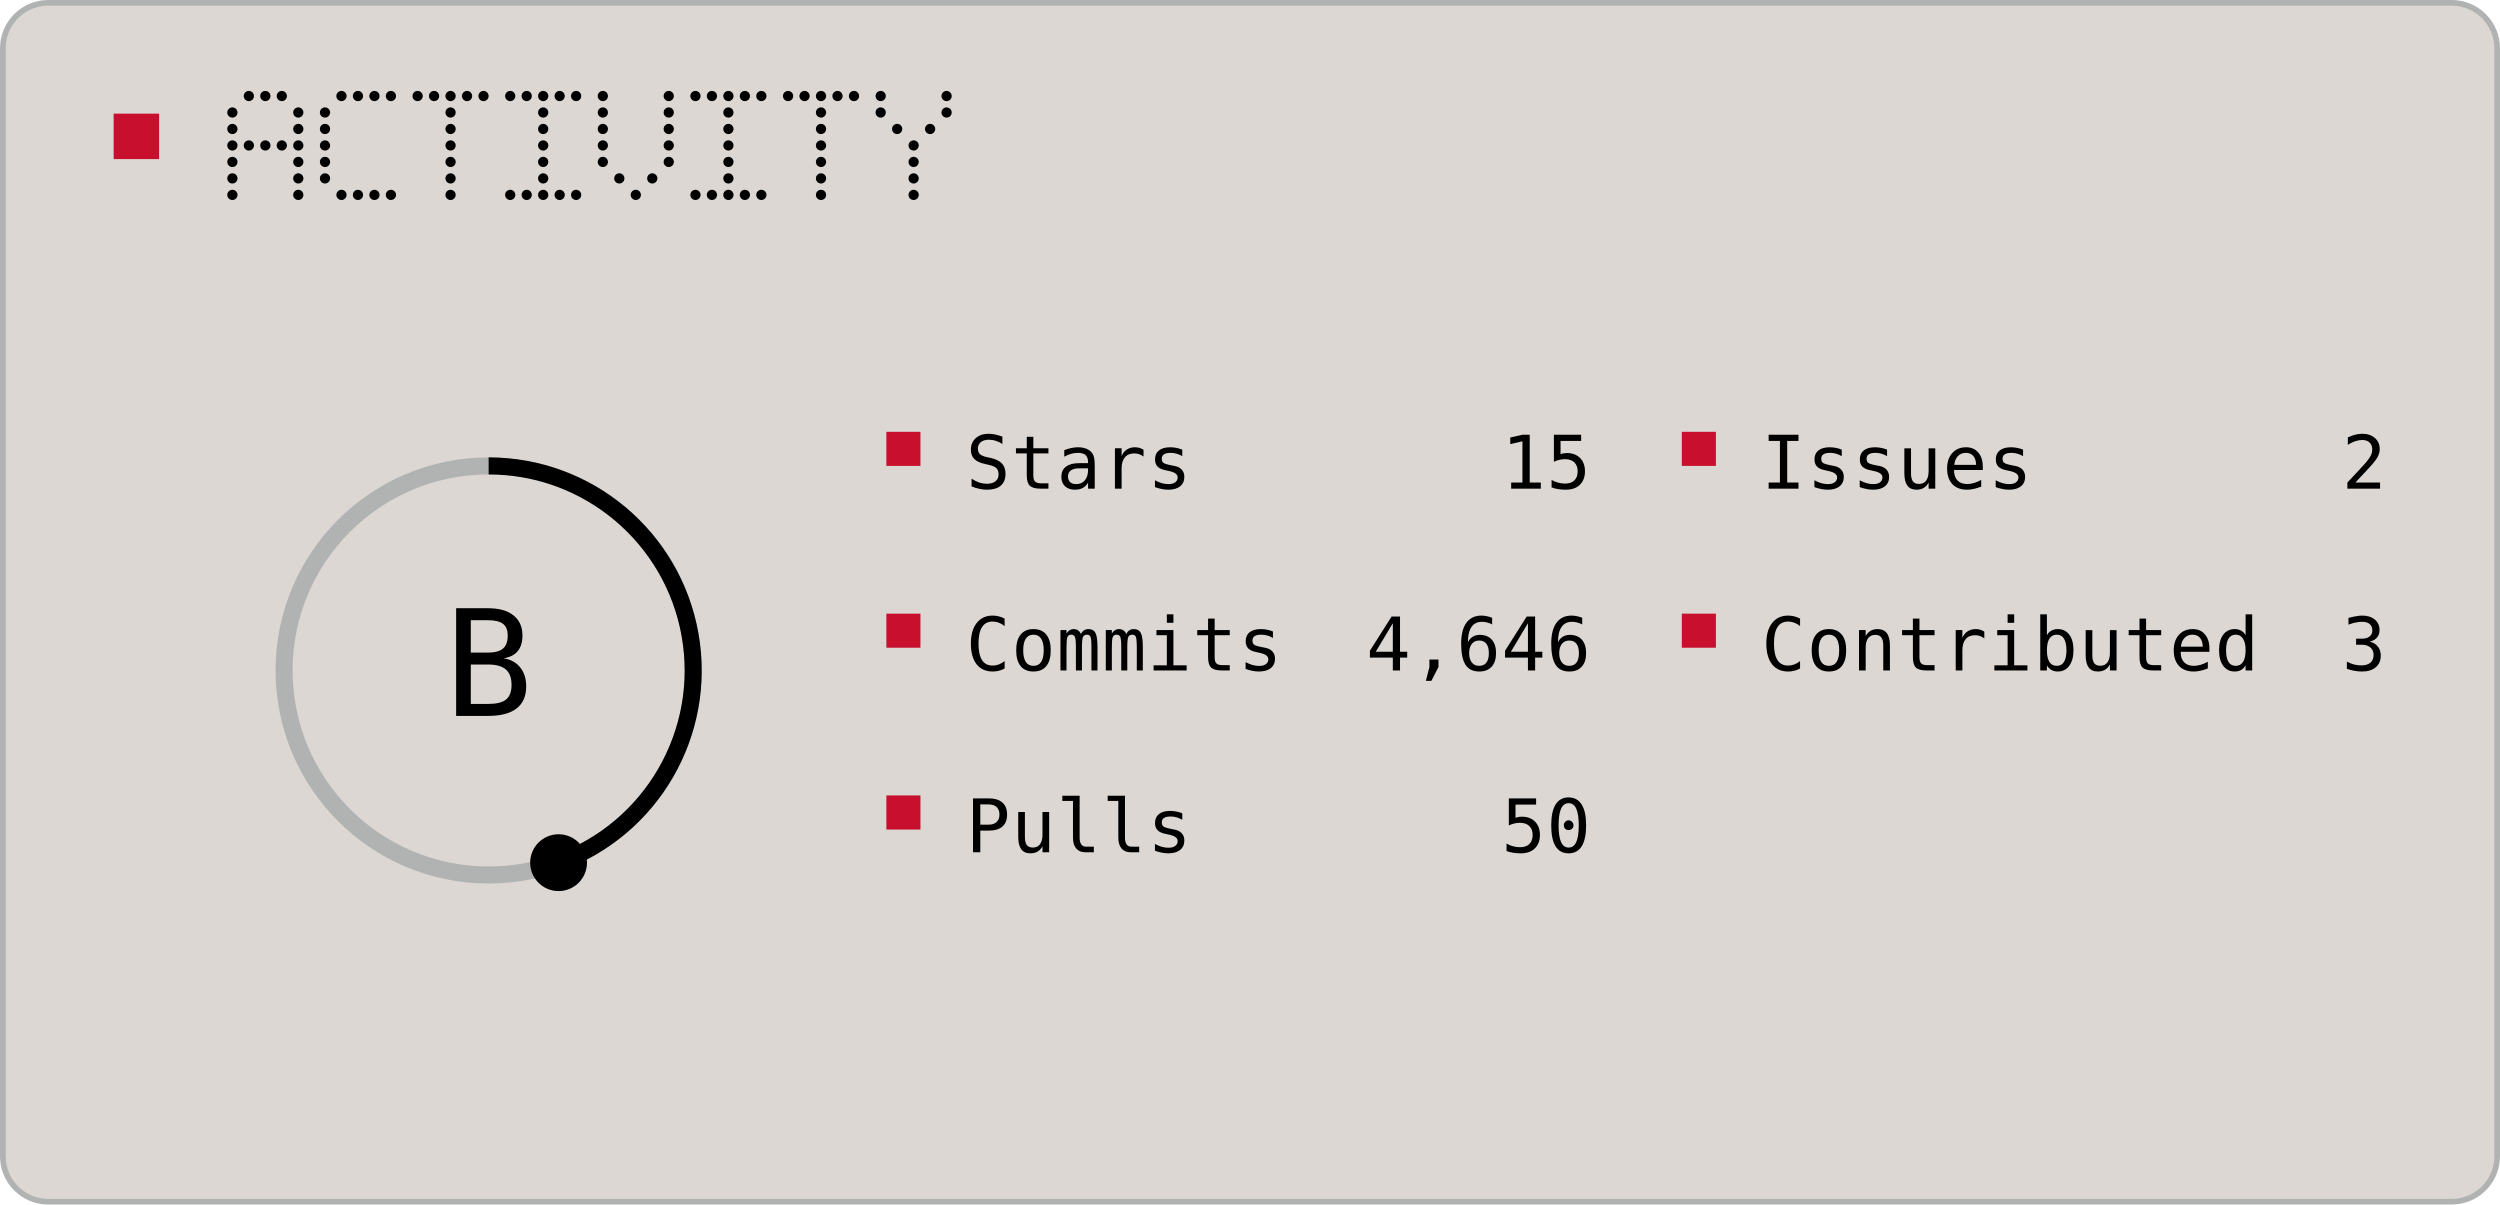
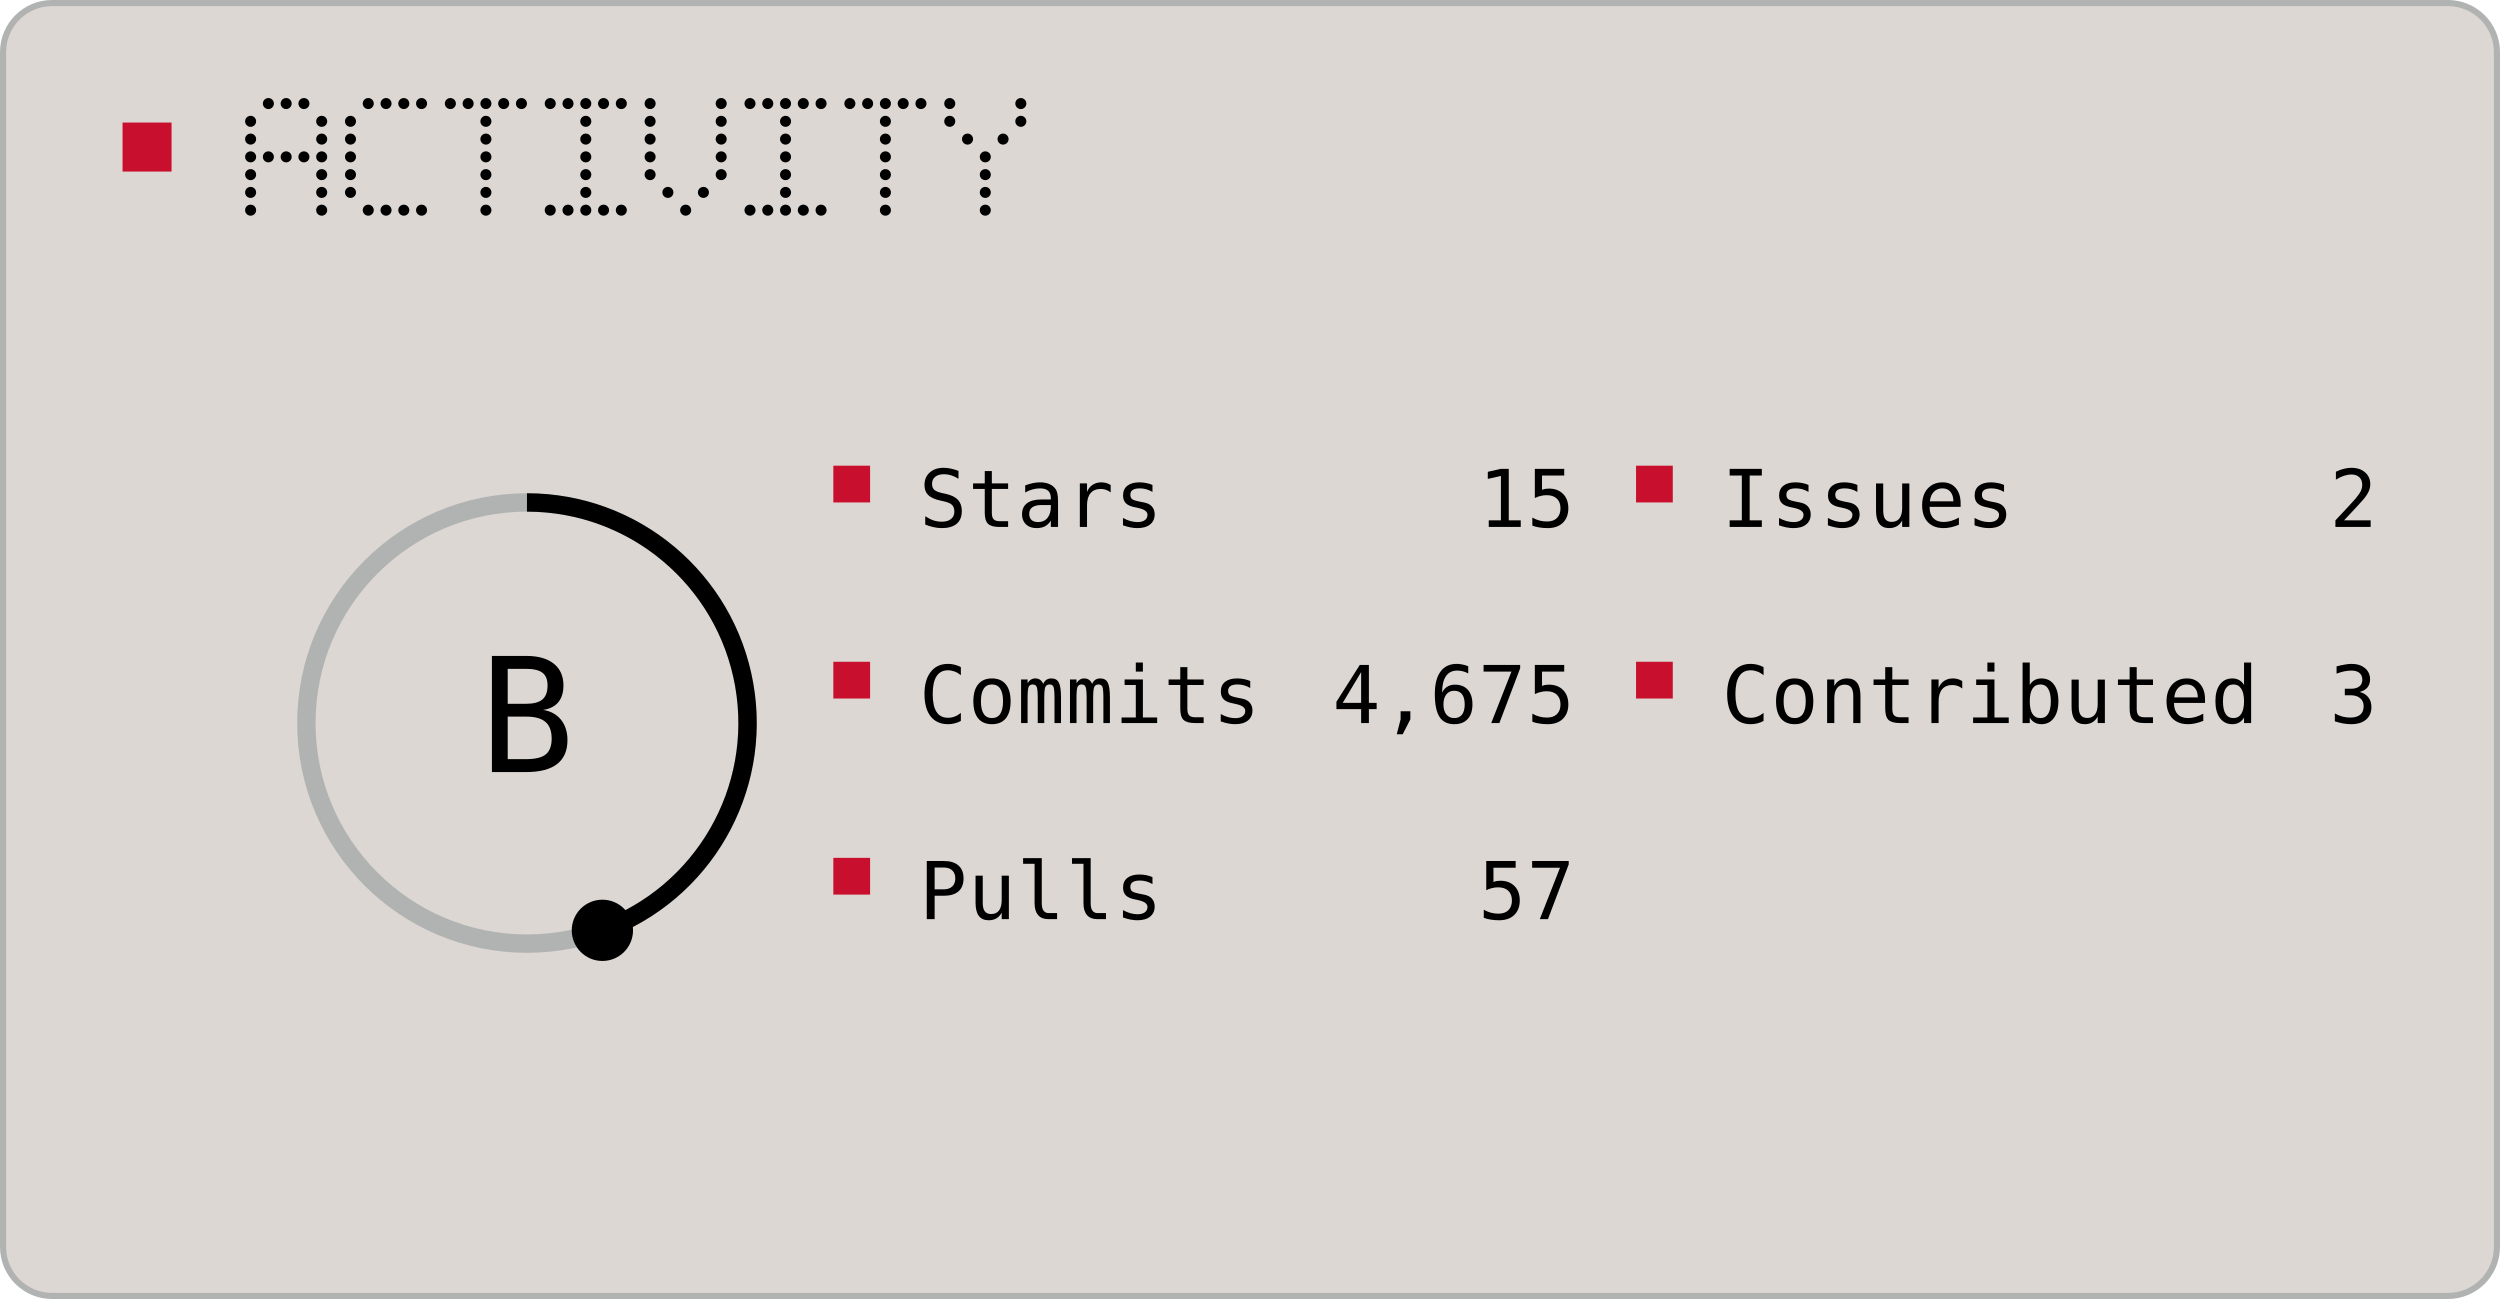
- <svg xmlns="http://www.w3.org/2000/svg" width="440" height="212" viewBox="0 0 440 212" role="img">
-   <rect x="0.5" y="0.5" width="439" height="211" rx="8" fill="#DCD7D2" stroke="#B1B3B3" />
+ <svg xmlns="http://www.w3.org/2000/svg" width="408" height="212" viewBox="0 0 408 212" role="img">
+   <rect x="0.5" y="0.5" width="407" height="211" rx="8" fill="#DCD7D2" stroke="#B1B3B3" />
  <rect x="20" y="20" width="8" height="8" fill="#C8102E" />
  <circle cx="43.8" cy="16.9" r="0.90" fill="#000000" />
  <circle cx="46.7" cy="16.9" r="0.90" fill="#000000" />
  <circle cx="49.6" cy="16.9" r="0.90" fill="#000000" />
  <circle cx="40.9" cy="19.8" r="0.90" fill="#000000" />
  <circle cx="52.5" cy="19.8" r="0.90" fill="#000000" />
  <circle cx="40.9" cy="22.7" r="0.90" fill="#000000" />
  <circle cx="52.5" cy="22.7" r="0.90" fill="#000000" />
  <circle cx="40.9" cy="25.6" r="0.90" fill="#000000" />
  <circle cx="43.8" cy="25.6" r="0.90" fill="#000000" />
  <circle cx="46.7" cy="25.6" r="0.90" fill="#000000" />
  <circle cx="49.6" cy="25.6" r="0.90" fill="#000000" />
  <circle cx="52.5" cy="25.6" r="0.90" fill="#000000" />
  <circle cx="40.9" cy="28.5" r="0.90" fill="#000000" />
  <circle cx="52.5" cy="28.5" r="0.90" fill="#000000" />
  <circle cx="40.9" cy="31.4" r="0.90" fill="#000000" />
  <circle cx="52.5" cy="31.4" r="0.90" fill="#000000" />
  <circle cx="40.9" cy="34.3" r="0.90" fill="#000000" />
  <circle cx="52.5" cy="34.3" r="0.90" fill="#000000" />
  <circle cx="60.1" cy="16.9" r="0.90" fill="#000000" />
  <circle cx="63.0" cy="16.9" r="0.90" fill="#000000" />
  <circle cx="65.9" cy="16.9" r="0.90" fill="#000000" />
  <circle cx="68.8" cy="16.9" r="0.90" fill="#000000" />
  <circle cx="57.2" cy="19.8" r="0.90" fill="#000000" />
  <circle cx="57.2" cy="22.7" r="0.90" fill="#000000" />
  <circle cx="57.2" cy="25.6" r="0.90" fill="#000000" />
  <circle cx="57.2" cy="28.5" r="0.90" fill="#000000" />
  <circle cx="57.2" cy="31.4" r="0.90" fill="#000000" />
  <circle cx="60.1" cy="34.3" r="0.90" fill="#000000" />
  <circle cx="63.0" cy="34.3" r="0.90" fill="#000000" />
  <circle cx="65.9" cy="34.3" r="0.90" fill="#000000" />
  <circle cx="68.8" cy="34.3" r="0.90" fill="#000000" />
  <circle cx="73.5" cy="16.9" r="0.90" fill="#000000" />
  <circle cx="76.4" cy="16.9" r="0.90" fill="#000000" />
  <circle cx="79.3" cy="16.9" r="0.90" fill="#000000" />
  <circle cx="82.2" cy="16.9" r="0.90" fill="#000000" />
  <circle cx="85.1" cy="16.9" r="0.90" fill="#000000" />
  <circle cx="79.3" cy="19.8" r="0.90" fill="#000000" />
  <circle cx="79.3" cy="22.7" r="0.90" fill="#000000" />
  <circle cx="79.3" cy="25.6" r="0.90" fill="#000000" />
  <circle cx="79.3" cy="28.5" r="0.90" fill="#000000" />
  <circle cx="79.3" cy="31.4" r="0.90" fill="#000000" />
  <circle cx="79.3" cy="34.3" r="0.90" fill="#000000" />
  <circle cx="89.8" cy="16.9" r="0.90" fill="#000000" />
  <circle cx="92.7" cy="16.9" r="0.90" fill="#000000" />
  <circle cx="95.6" cy="16.9" r="0.90" fill="#000000" />
  <circle cx="98.5" cy="16.9" r="0.90" fill="#000000" />
  <circle cx="101.4" cy="16.9" r="0.90" fill="#000000" />
  <circle cx="95.6" cy="19.8" r="0.90" fill="#000000" />
  <circle cx="95.6" cy="22.7" r="0.90" fill="#000000" />
  <circle cx="95.6" cy="25.6" r="0.90" fill="#000000" />
  <circle cx="95.6" cy="28.5" r="0.90" fill="#000000" />
  <circle cx="95.6" cy="31.4" r="0.90" fill="#000000" />
  <circle cx="89.8" cy="34.3" r="0.90" fill="#000000" />
  <circle cx="92.7" cy="34.3" r="0.90" fill="#000000" />
  <circle cx="95.6" cy="34.3" r="0.90" fill="#000000" />
  <circle cx="98.5" cy="34.3" r="0.90" fill="#000000" />
  <circle cx="101.4" cy="34.3" r="0.90" fill="#000000" />
  <circle cx="106.1" cy="16.9" r="0.90" fill="#000000" />
  <circle cx="117.7" cy="16.9" r="0.90" fill="#000000" />
  <circle cx="106.1" cy="19.8" r="0.90" fill="#000000" />
  <circle cx="117.7" cy="19.8" r="0.90" fill="#000000" />
  <circle cx="106.1" cy="22.7" r="0.90" fill="#000000" />
  <circle cx="117.7" cy="22.7" r="0.90" fill="#000000" />
  <circle cx="106.1" cy="25.6" r="0.90" fill="#000000" />
  <circle cx="117.7" cy="25.6" r="0.90" fill="#000000" />
  <circle cx="106.1" cy="28.5" r="0.90" fill="#000000" />
  <circle cx="117.7" cy="28.5" r="0.90" fill="#000000" />
  <circle cx="109.0" cy="31.4" r="0.90" fill="#000000" />
  <circle cx="114.8" cy="31.4" r="0.90" fill="#000000" />
  <circle cx="111.9" cy="34.3" r="0.90" fill="#000000" />
  <circle cx="122.4" cy="16.9" r="0.90" fill="#000000" />
  <circle cx="125.3" cy="16.9" r="0.90" fill="#000000" />
  <circle cx="128.2" cy="16.9" r="0.90" fill="#000000" />
  <circle cx="131.1" cy="16.9" r="0.90" fill="#000000" />
  <circle cx="134.0" cy="16.9" r="0.90" fill="#000000" />
  <circle cx="128.2" cy="19.8" r="0.90" fill="#000000" />
  <circle cx="128.2" cy="22.7" r="0.90" fill="#000000" />
  <circle cx="128.2" cy="25.6" r="0.90" fill="#000000" />
  <circle cx="128.2" cy="28.5" r="0.90" fill="#000000" />
  <circle cx="128.2" cy="31.4" r="0.90" fill="#000000" />
  <circle cx="122.4" cy="34.3" r="0.90" fill="#000000" />
  <circle cx="125.3" cy="34.3" r="0.90" fill="#000000" />
  <circle cx="128.2" cy="34.3" r="0.90" fill="#000000" />
  <circle cx="131.1" cy="34.3" r="0.90" fill="#000000" />
  <circle cx="134.0" cy="34.3" r="0.90" fill="#000000" />
  <circle cx="138.7" cy="16.9" r="0.90" fill="#000000" />
  <circle cx="141.6" cy="16.9" r="0.90" fill="#000000" />
  <circle cx="144.5" cy="16.9" r="0.90" fill="#000000" />
  <circle cx="147.4" cy="16.9" r="0.90" fill="#000000" />
  <circle cx="150.3" cy="16.9" r="0.90" fill="#000000" />
  <circle cx="144.5" cy="19.8" r="0.90" fill="#000000" />
  <circle cx="144.5" cy="22.7" r="0.90" fill="#000000" />
  <circle cx="144.5" cy="25.6" r="0.90" fill="#000000" />
  <circle cx="144.5" cy="28.5" r="0.90" fill="#000000" />
  <circle cx="144.5" cy="31.4" r="0.90" fill="#000000" />
  <circle cx="144.5" cy="34.3" r="0.90" fill="#000000" />
  <circle cx="155.0" cy="16.9" r="0.90" fill="#000000" />
  <circle cx="166.6" cy="16.9" r="0.90" fill="#000000" />
  <circle cx="155.0" cy="19.8" r="0.90" fill="#000000" />
  <circle cx="166.6" cy="19.8" r="0.90" fill="#000000" />
  <circle cx="157.9" cy="22.7" r="0.90" fill="#000000" />
  <circle cx="163.7" cy="22.7" r="0.90" fill="#000000" />
  <circle cx="160.8" cy="25.6" r="0.90" fill="#000000" />
  <circle cx="160.8" cy="28.5" r="0.90" fill="#000000" />
  <circle cx="160.8" cy="31.4" r="0.90" fill="#000000" />
  <circle cx="160.8" cy="34.3" r="0.90" fill="#000000" />
  <circle cx="86.0" cy="118.0" r="36" fill="none" stroke="#B1B3B3" stroke-width="3" />
  <path d="M 86.00 82.00 A 36 36 0 0 1 98.31 151.83" fill="none" stroke="#000000" stroke-width="3" />
  <circle cx="98.31" cy="151.83" r="5" fill="#000000" />
  <text x="86" y="126" fill="#000000" text-anchor="middle" font-family="ui-monospace, Geist Mono, monospace" font-size="26" letter-spacing="-0.8" dominant-baseline="auto">B</text>
-   <rect x="156" y="76" width="6" height="6" fill="#C8102E" />
-   <text x="170" y="86" fill="#000000" text-anchor="start" font-family="ui-monospace, Geist Mono, monospace" font-size="13" letter-spacing="0.15" dominant-baseline="auto">Stars</text>
-   <text x="280.0" y="86" fill="#000000" text-anchor="end" font-family="ui-monospace, Geist Mono, monospace" font-size="13" letter-spacing="0.1" dominant-baseline="auto">15</text>
-   <rect x="156" y="108" width="6" height="6" fill="#C8102E" />
-   <text x="170" y="118" fill="#000000" text-anchor="start" font-family="ui-monospace, Geist Mono, monospace" font-size="13" letter-spacing="0.15" dominant-baseline="auto">Commits</text>
-   <text x="280.0" y="118" fill="#000000" text-anchor="end" font-family="ui-monospace, Geist Mono, monospace" font-size="13" letter-spacing="0.1" dominant-baseline="auto">4,646</text>
-   <rect x="156" y="140" width="6" height="6" fill="#C8102E" />
-   <text x="170" y="150" fill="#000000" text-anchor="start" font-family="ui-monospace, Geist Mono, monospace" font-size="13" letter-spacing="0.15" dominant-baseline="auto">Pulls</text>
-   <text x="280.0" y="150" fill="#000000" text-anchor="end" font-family="ui-monospace, Geist Mono, monospace" font-size="13" letter-spacing="0.1" dominant-baseline="auto">50</text>
-   <rect x="296.0" y="76" width="6" height="6" fill="#C8102E" />
-   <text x="310.0" y="86" fill="#000000" text-anchor="start" font-family="ui-monospace, Geist Mono, monospace" font-size="13" letter-spacing="0.15" dominant-baseline="auto">Issues</text>
-   <text x="420" y="86" fill="#000000" text-anchor="end" font-family="ui-monospace, Geist Mono, monospace" font-size="13" letter-spacing="0.1" dominant-baseline="auto">2</text>
-   <rect x="296.0" y="108" width="6" height="6" fill="#C8102E" />
-   <text x="310.0" y="118" fill="#000000" text-anchor="start" font-family="ui-monospace, Geist Mono, monospace" font-size="13" letter-spacing="0.15" dominant-baseline="auto">Contributed</text>
-   <text x="420" y="118" fill="#000000" text-anchor="end" font-family="ui-monospace, Geist Mono, monospace" font-size="13" letter-spacing="0.1" dominant-baseline="auto">3</text>
+   <rect x="136" y="76" width="6" height="6" fill="#C8102E" />
+   <text x="150" y="86" fill="#000000" text-anchor="start" font-family="ui-monospace, Geist Mono, monospace" font-size="13" letter-spacing="0.15" dominant-baseline="auto">Stars</text>
+   <text x="257.0" y="86" fill="#000000" text-anchor="end" font-family="ui-monospace, Geist Mono, monospace" font-size="13" letter-spacing="0.1" dominant-baseline="auto">15</text>
+   <rect x="136" y="108" width="6" height="6" fill="#C8102E" />
+   <text x="150" y="118" fill="#000000" text-anchor="start" font-family="ui-monospace, Geist Mono, monospace" font-size="13" letter-spacing="0.15" dominant-baseline="auto">Commits</text>
+   <text x="257.0" y="118" fill="#000000" text-anchor="end" font-family="ui-monospace, Geist Mono, monospace" font-size="13" letter-spacing="0.1" dominant-baseline="auto">4,675</text>
+   <rect x="136" y="140" width="6" height="6" fill="#C8102E" />
+   <text x="150" y="150" fill="#000000" text-anchor="start" font-family="ui-monospace, Geist Mono, monospace" font-size="13" letter-spacing="0.15" dominant-baseline="auto">Pulls</text>
+   <text x="257.0" y="150" fill="#000000" text-anchor="end" font-family="ui-monospace, Geist Mono, monospace" font-size="13" letter-spacing="0.1" dominant-baseline="auto">57</text>
+   <rect x="267.0" y="76" width="6" height="6" fill="#C8102E" />
+   <text x="281.0" y="86" fill="#000000" text-anchor="start" font-family="ui-monospace, Geist Mono, monospace" font-size="13" letter-spacing="0.15" dominant-baseline="auto">Issues</text>
+   <text x="388" y="86" fill="#000000" text-anchor="end" font-family="ui-monospace, Geist Mono, monospace" font-size="13" letter-spacing="0.1" dominant-baseline="auto">2</text>
+   <rect x="267.0" y="108" width="6" height="6" fill="#C8102E" />
+   <text x="281.0" y="118" fill="#000000" text-anchor="start" font-family="ui-monospace, Geist Mono, monospace" font-size="13" letter-spacing="0.15" dominant-baseline="auto">Contributed</text>
+   <text x="388" y="118" fill="#000000" text-anchor="end" font-family="ui-monospace, Geist Mono, monospace" font-size="13" letter-spacing="0.1" dominant-baseline="auto">3</text>
</svg>
